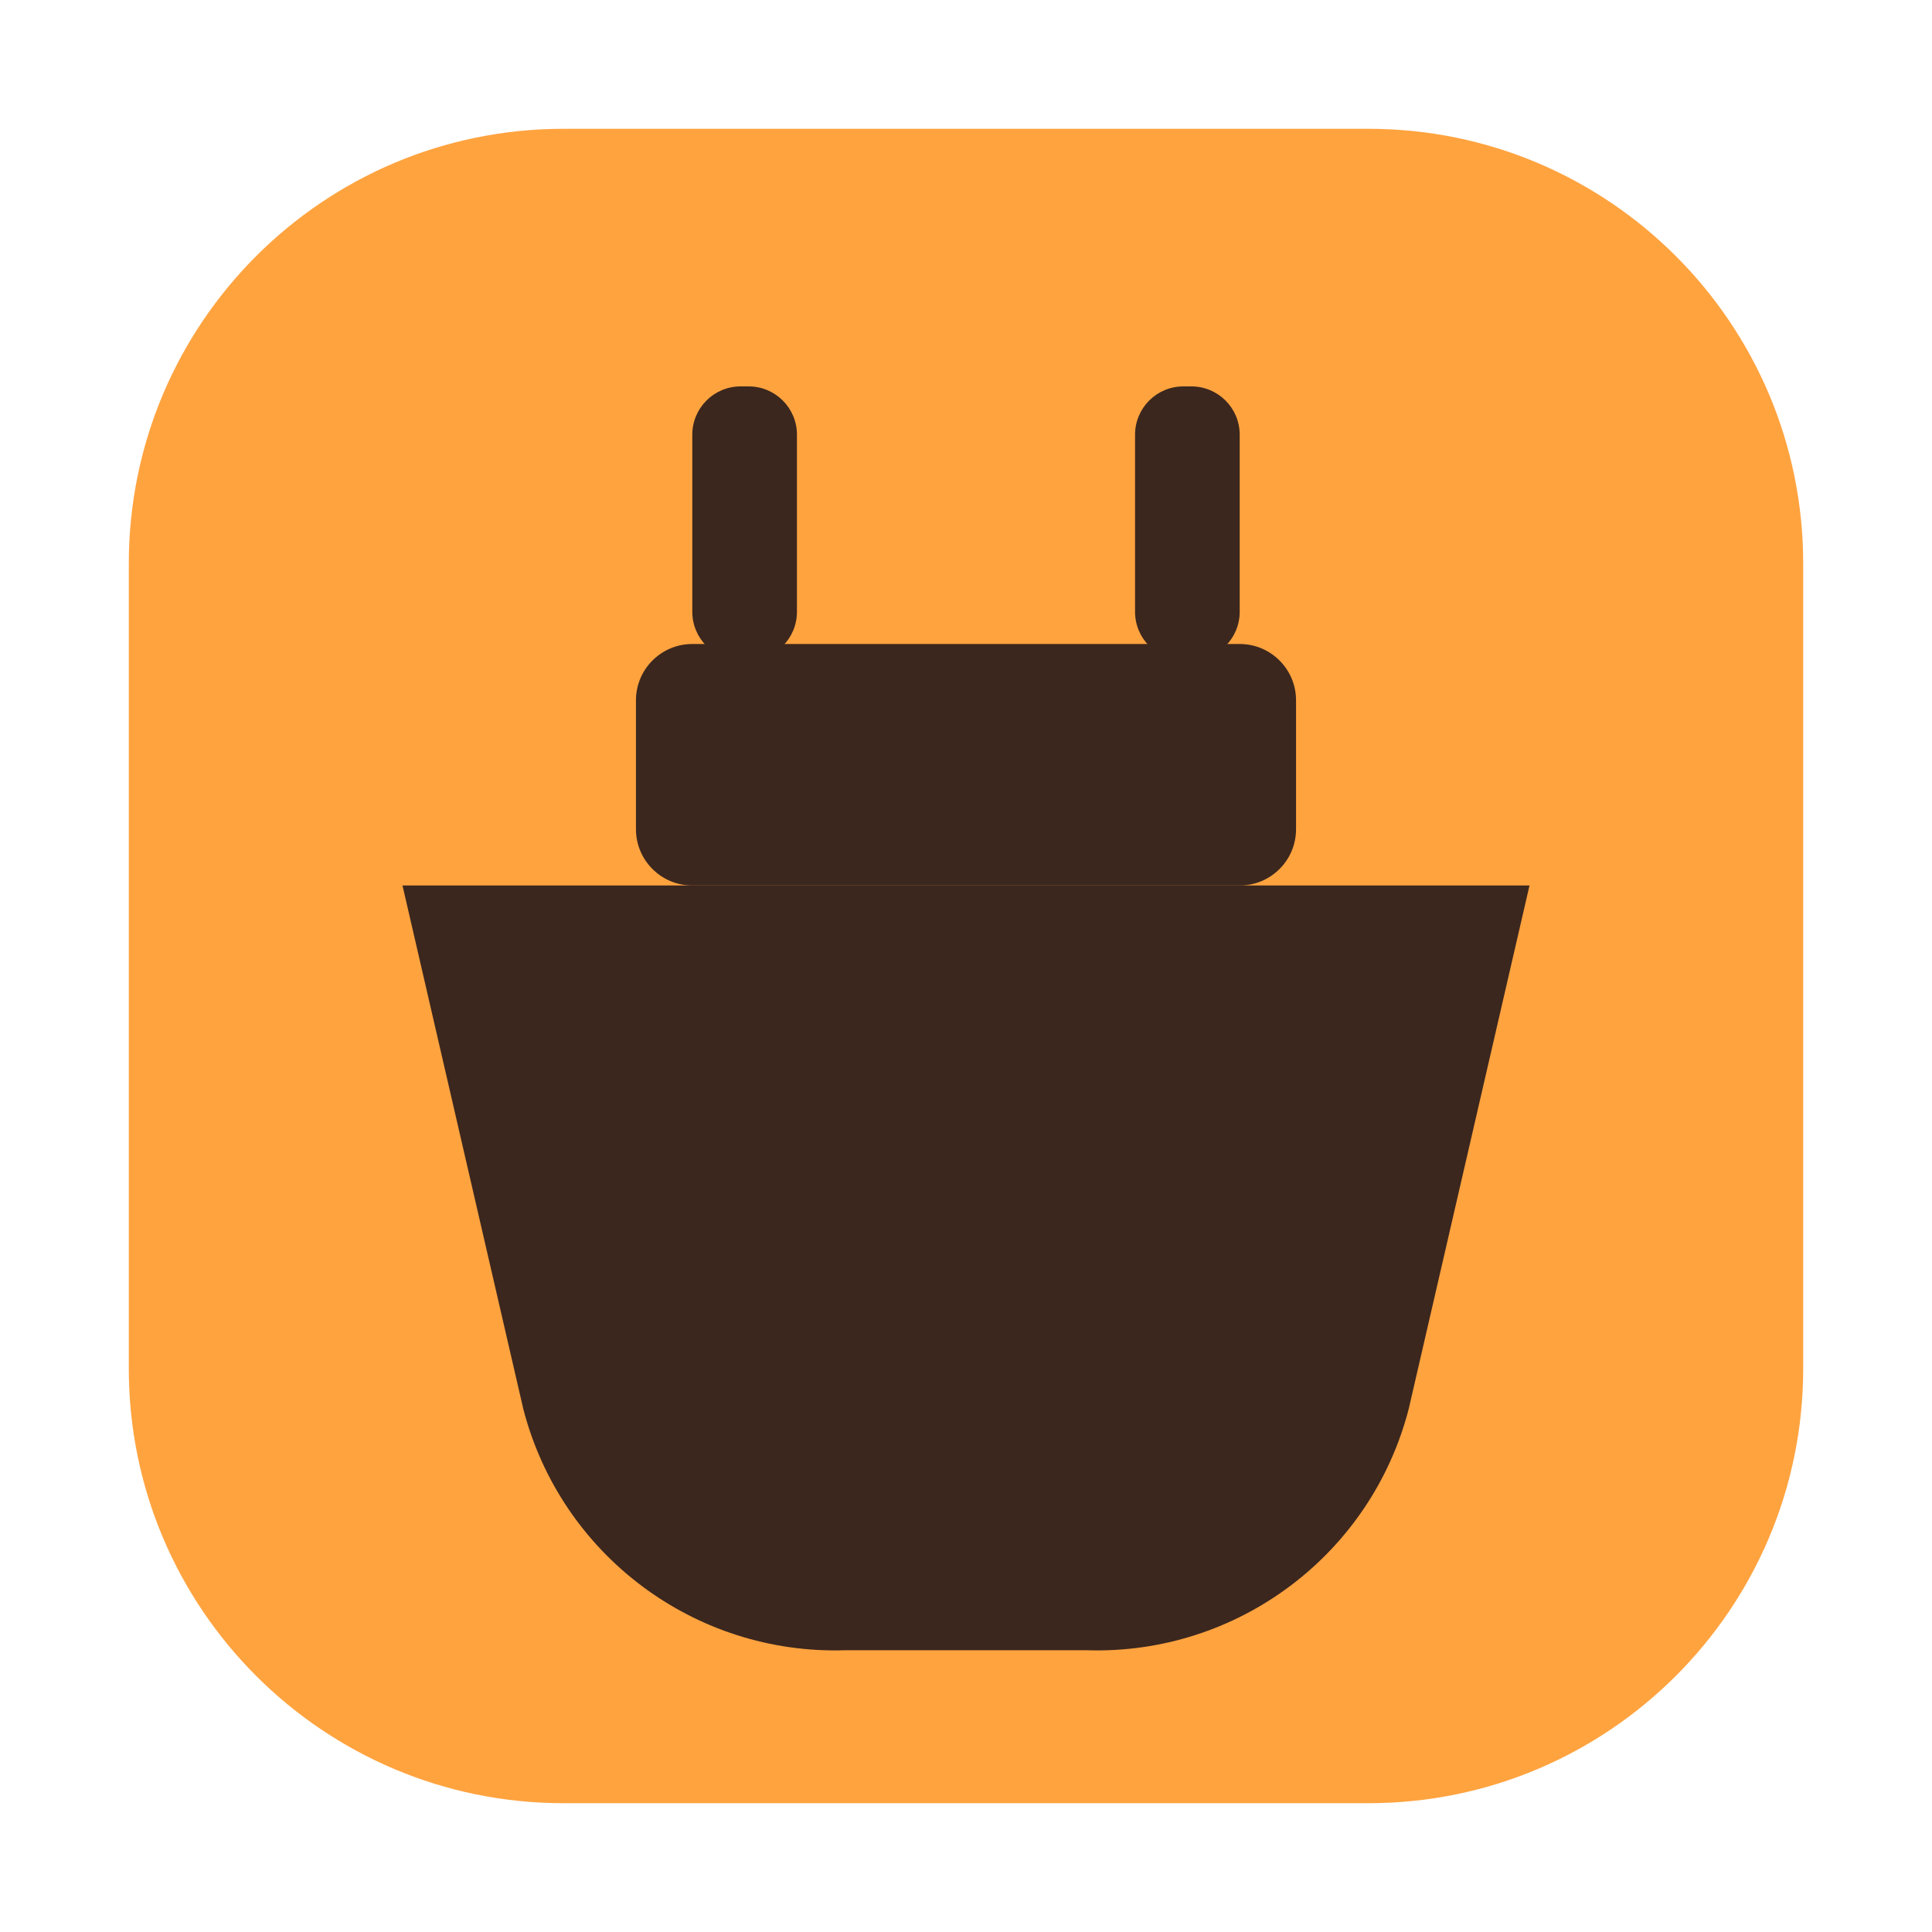
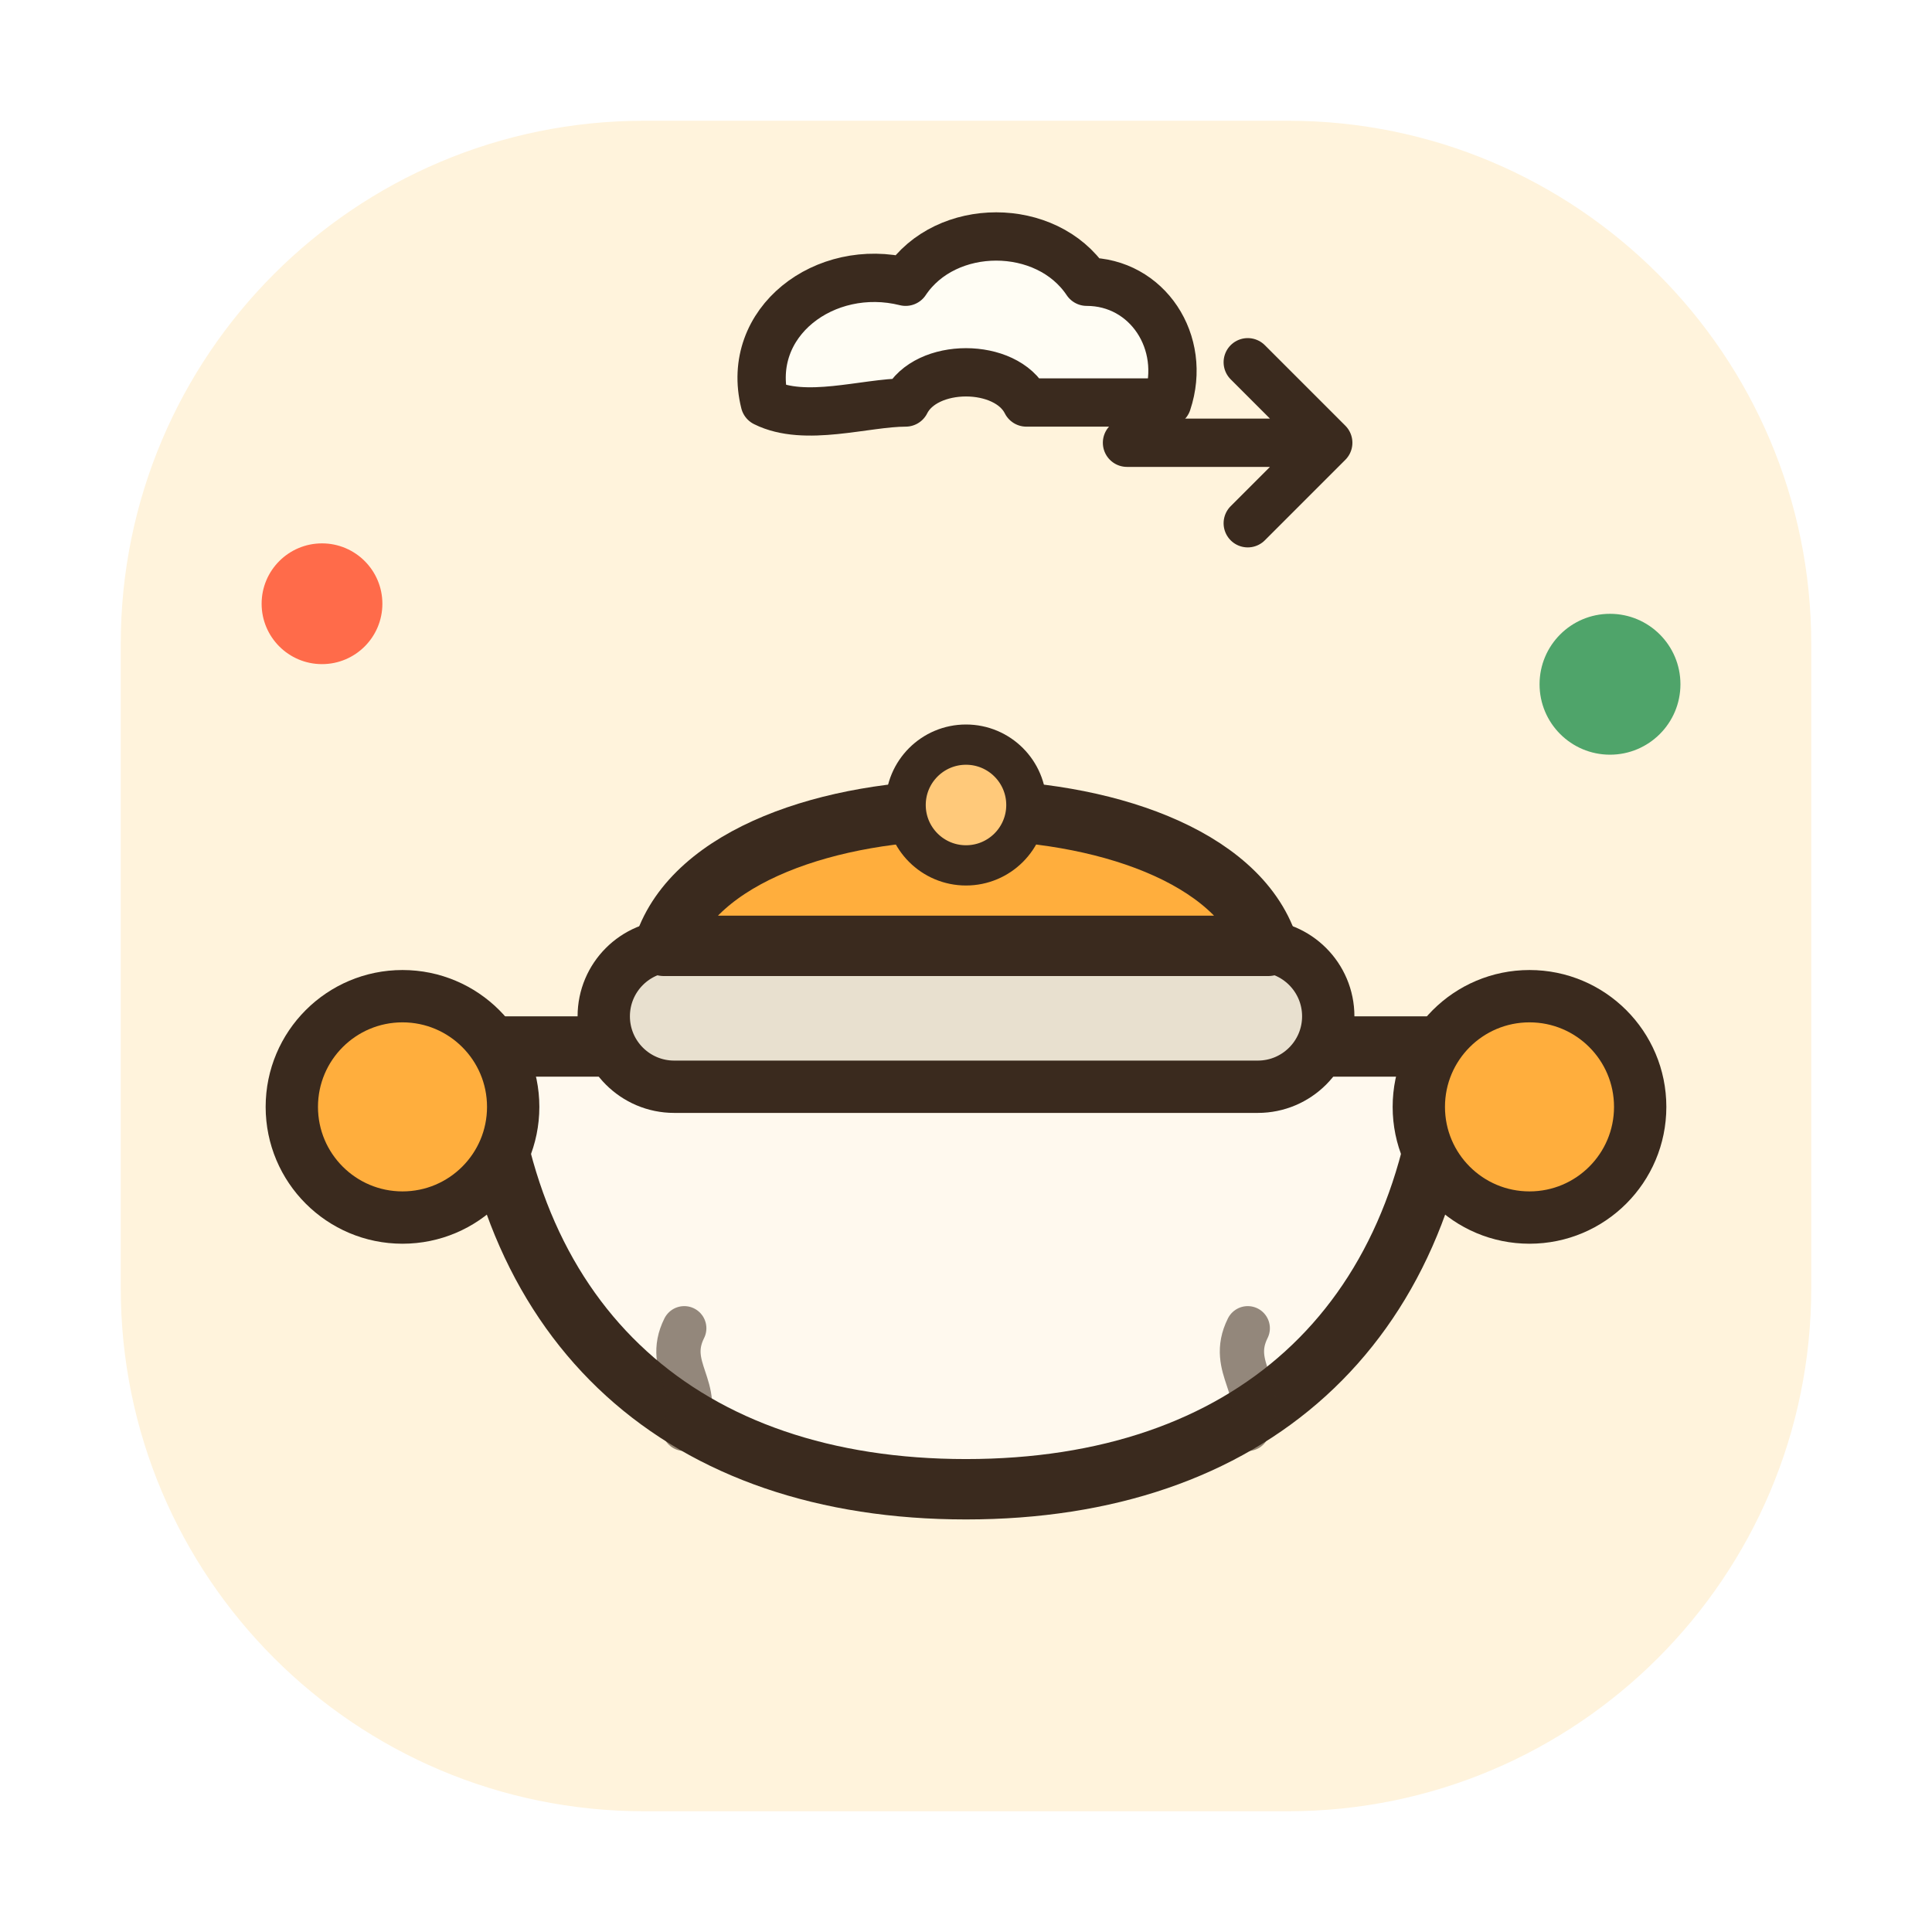
- <svg xmlns="http://www.w3.org/2000/svg" viewBox="0 0 24 24">
-   <rect x="1.6" y="1.6" width="20.8" height="20.8" rx="5.4" fill="#ffa33f" />
-   <g fill="#3b271e">
-     <path d="M5 11h14l-1.5 6.5a4 4 0 0 1-4 3h-3a4 4 0 0 1-4-3Z" />
-     <rect x="7.9" y="8" width="8.2" height="3" rx="0.7" />
-     <rect x="8.6" y="4.8" width="1.3" height="3.4" rx="0.6" />
-     <rect x="14.1" y="4.8" width="1.3" height="3.4" rx="0.6" />
-   </g>
+ <svg xmlns="http://www.w3.org/2000/svg" viewBox="0 0 96 96">
+   <rect x="6" y="6" width="84" height="84" rx="26" fill="#FFF3DC" />
+   <path d="M24 52h48c-1 14-10 22-24 22S25 66 24 52Z" fill="#FFF9EE" stroke="#3A2A1E" stroke-width="3" stroke-linejoin="round" />
+   <rect x="30" y="47" width="36" height="7" rx="3.5" fill="#E8E0CF" stroke="#3A2A1E" stroke-width="2.6" />
+   <path d="M33 47c3-9 27-9 30 0Z" fill="#FFAE3D" stroke="#3A2A1E" stroke-width="3" stroke-linejoin="round" />
+   <circle cx="48" cy="40" r="3" fill="#FFC97A" stroke="#3A2A1E" stroke-width="2" />
+   <circle cx="20" cy="55" r="5.5" fill="#FFAE3D" stroke="#3A2A1E" stroke-width="2.6" />
+   <circle cx="76" cy="55" r="5.5" fill="#FFAE3D" stroke="#3A2A1E" stroke-width="2.6" />
+   <path d="M38 20c-1-4 3-7 7-6 2-3 7-3 9 0 3 0 5 3 4 6h-7c-1-2-5-2-6 0-2 0-5 1-7 0Z" fill="#FFFDF4" stroke="#3A2A1E" stroke-width="2.4" stroke-linejoin="round" />
+   <path d="M56 22h10l-4-4M66 22l-4 4" fill="none" stroke="#3A2A1E" stroke-width="2.4" stroke-linecap="round" stroke-linejoin="round" />
+   <path d="M34 66c-1 2 1 3 0 5" fill="none" stroke="#3A2A1E" stroke-width="2.2" stroke-linecap="round" opacity=".55" />
+   <path d="M62 66c-1 2 1 3 0 5" fill="none" stroke="#3A2A1E" stroke-width="2.2" stroke-linecap="round" opacity=".55" />
+   <circle cx="80" cy="34" r="3.5" fill="#4FA46A" />
+   <circle cx="16" cy="30" r="3" fill="#FF6B4A" />
</svg>
